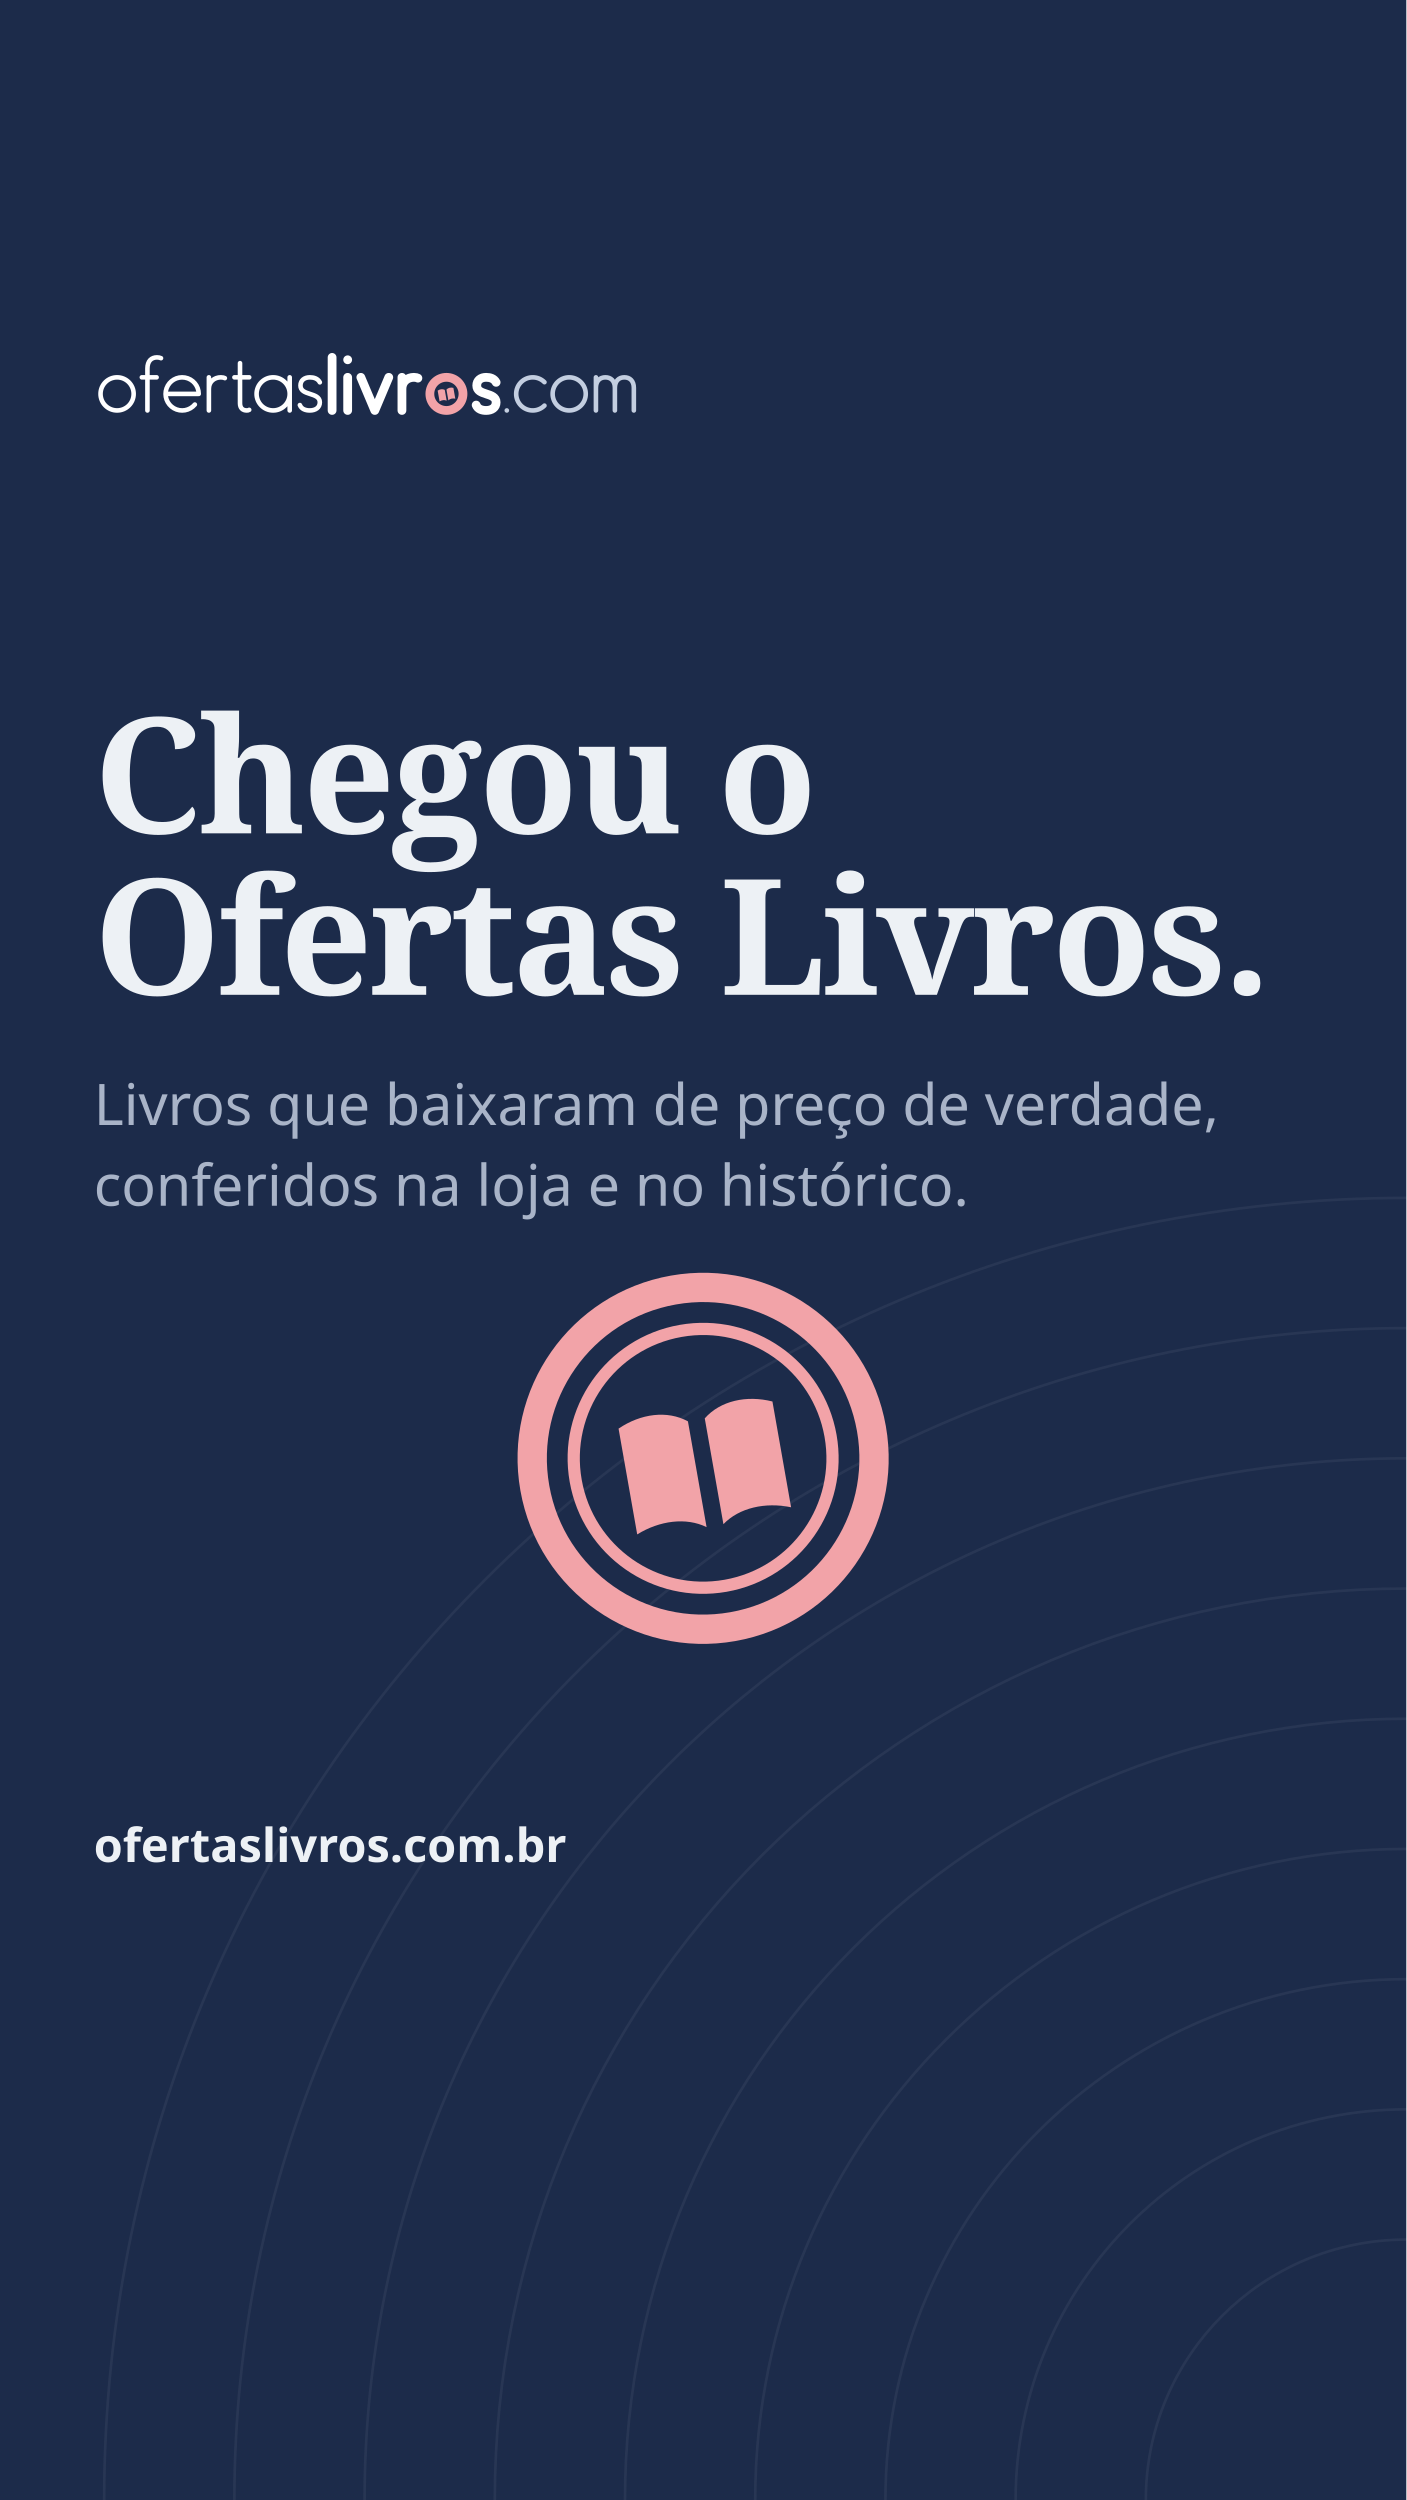
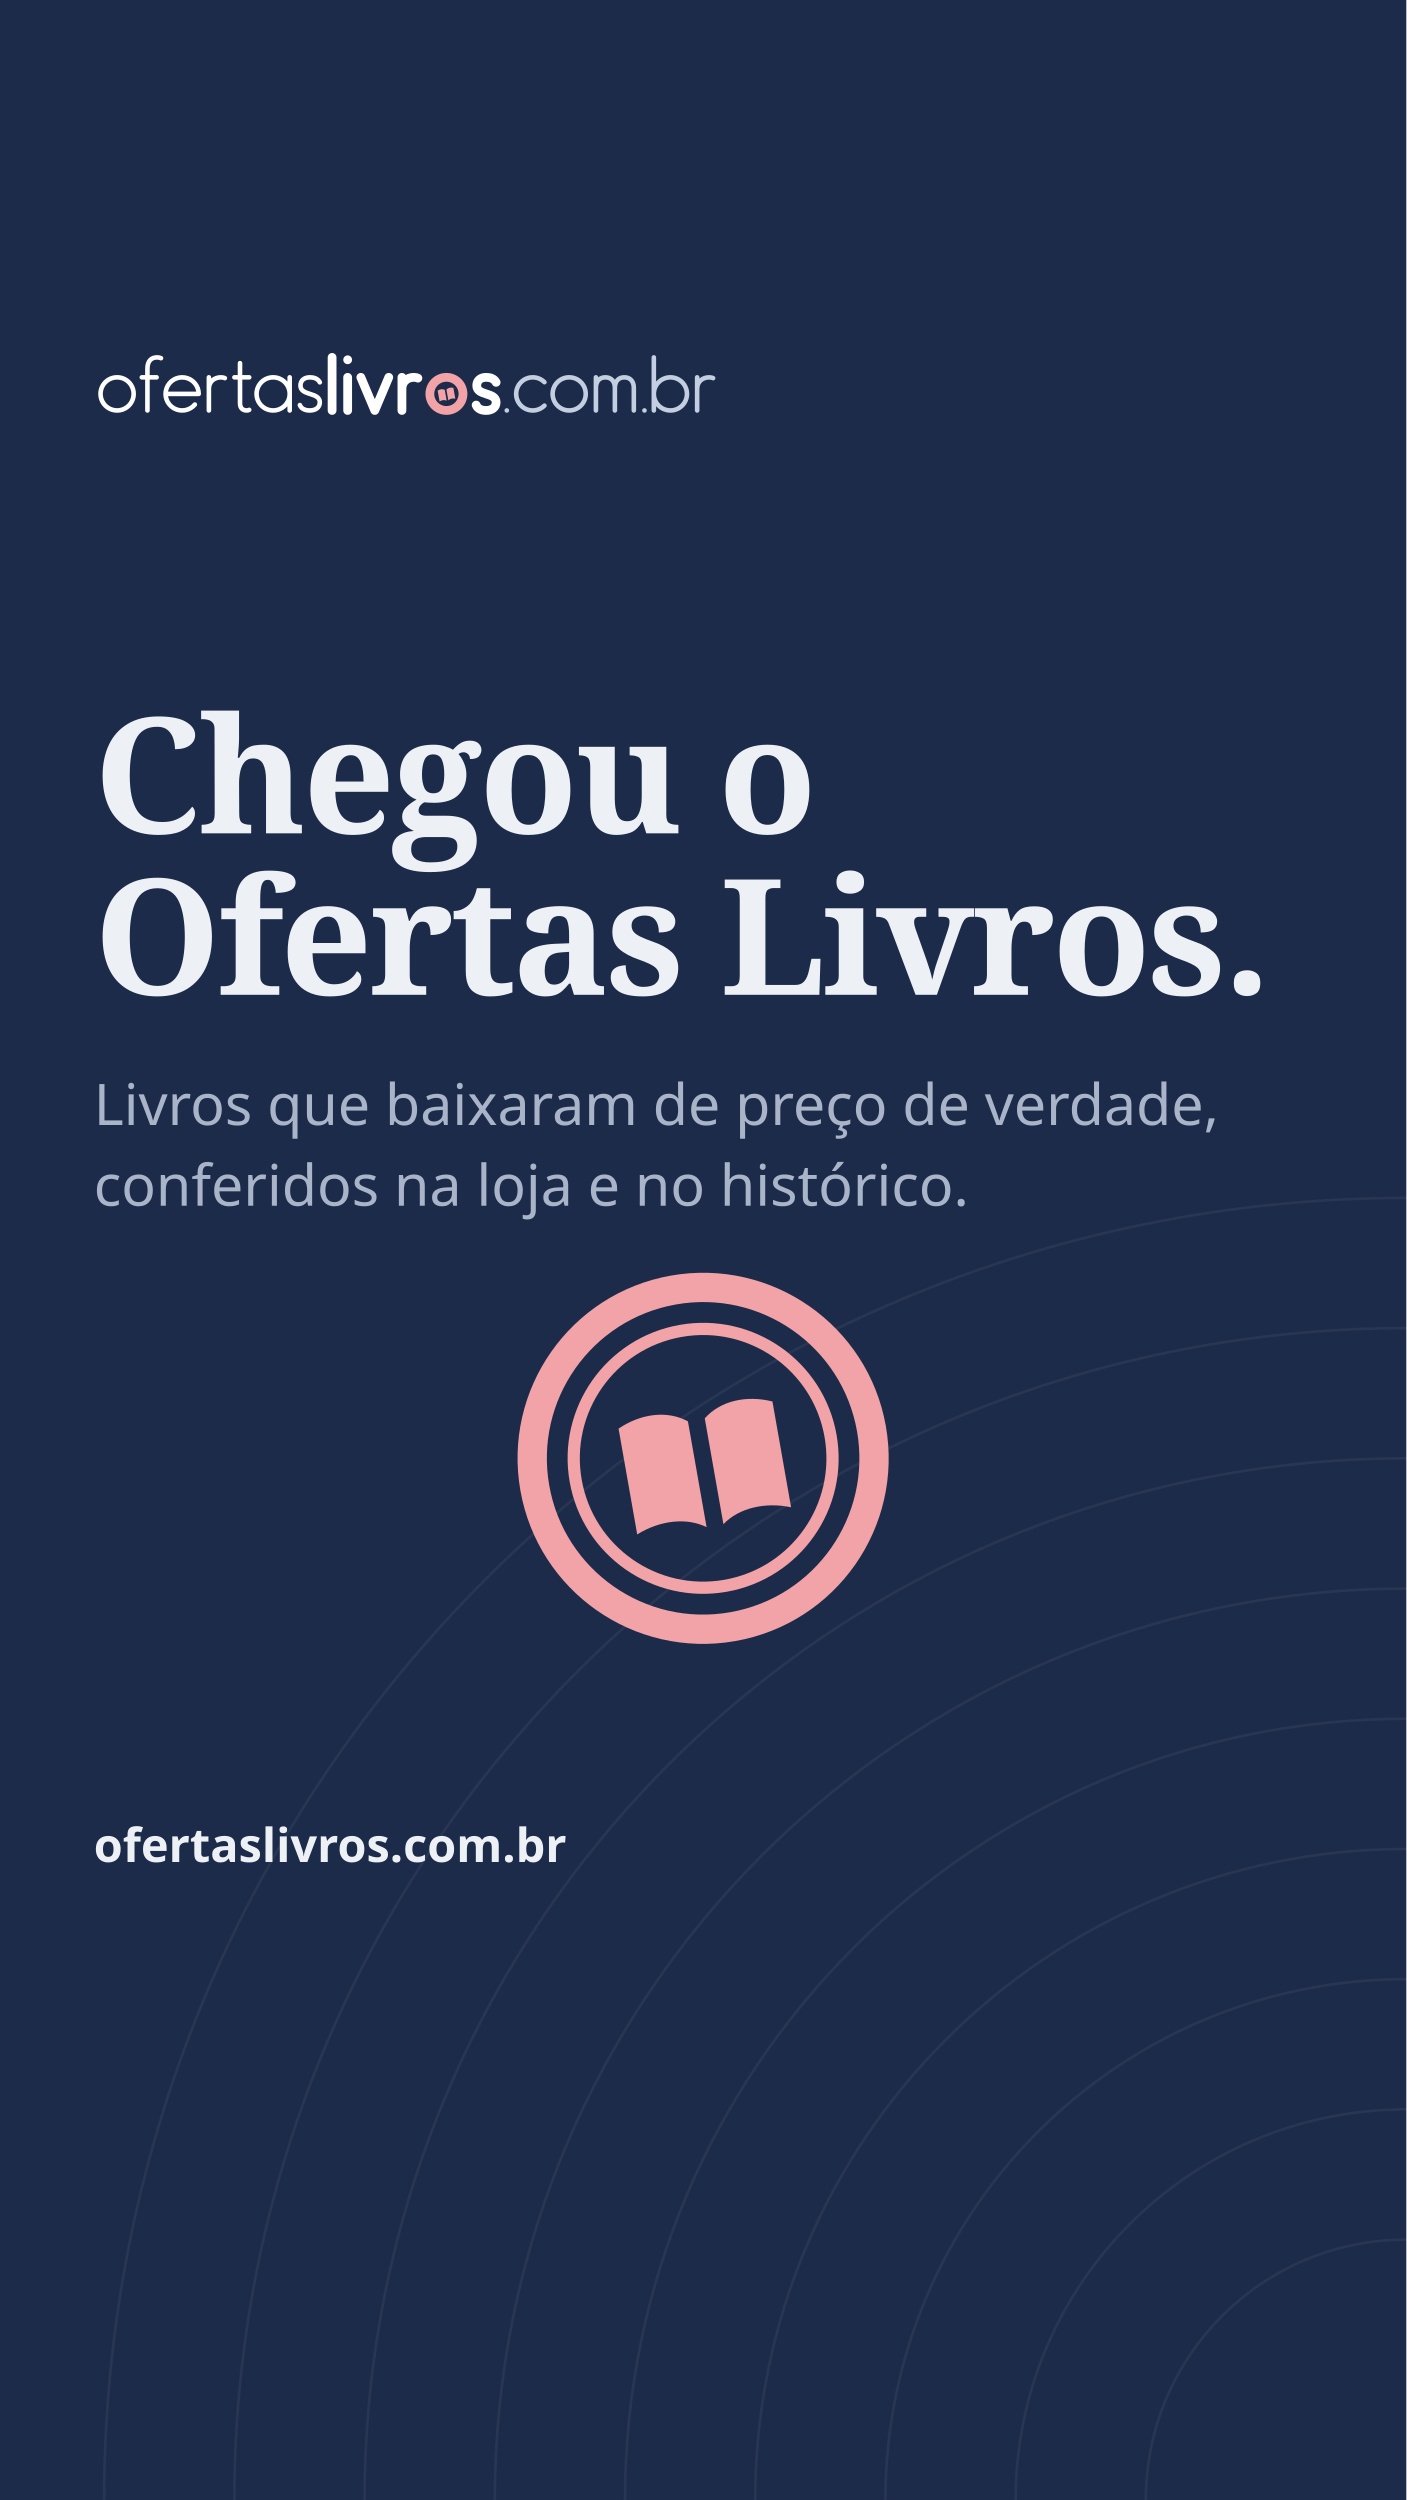
<svg xmlns="http://www.w3.org/2000/svg" width="1080" height="1920" viewBox="0 0 1080 1920" role="img" aria-label="Chegou o Ofertas Livros.">
  <style>
@font-face{font-family:"Fraunces";font-weight:100 900;src:url("../../../../static/fonts/fraunces-latin-full-normal.woff2")}
@font-face{font-family:"Fraunces";font-style:italic;font-weight:100 900;src:url("../../../../static/fonts/fraunces-latin-full-italic.woff2")}
@font-face{font-family:"Outfit";font-weight:100 900;src:url("../../../../static/fonts/outfit-latin-wght-normal.woff2")}
.f{font-family:Fraunces,Charter,Georgia,serif;font-weight:800;font-variation-settings:"SOFT" 100,"WONK" 1;letter-spacing:-.02em}
.fi{font-family:Fraunces,Charter,Georgia,serif;font-style:italic;font-weight:400;font-variation-settings:"SOFT" 100,"WONK" 1}
.s{font-family:Outfit,system-ui,sans-serif}
.up{text-transform:uppercase;letter-spacing:.06em}
</style>
  <rect width="1080" height="1920" fill="#1c2b4a" />
  <circle cx="1080" cy="1920" r="200" fill="none" stroke="#edf1f5" stroke-opacity="0.06" stroke-width="2" />
  <circle cx="1080" cy="1920" r="300" fill="none" stroke="#edf1f5" stroke-opacity="0.06" stroke-width="2" />
  <circle cx="1080" cy="1920" r="400" fill="none" stroke="#edf1f5" stroke-opacity="0.06" stroke-width="2" />
  <circle cx="1080" cy="1920" r="500" fill="none" stroke="#edf1f5" stroke-opacity="0.06" stroke-width="2" />
  <circle cx="1080" cy="1920" r="600" fill="none" stroke="#edf1f5" stroke-opacity="0.06" stroke-width="2" />
  <circle cx="1080" cy="1920" r="700" fill="none" stroke="#edf1f5" stroke-opacity="0.06" stroke-width="2" />
  <circle cx="1080" cy="1920" r="800" fill="none" stroke="#edf1f5" stroke-opacity="0.06" stroke-width="2" />
  <circle cx="1080" cy="1920" r="900" fill="none" stroke="#edf1f5" stroke-opacity="0.06" stroke-width="2" />
  <circle cx="1080" cy="1920" r="1000" fill="none" stroke="#edf1f5" stroke-opacity="0.06" stroke-width="2" />
-   <svg x="72" y="270" width="420.0" height="49.7" viewBox="-3.4 8.8 274.07 32.4" aria-label="ofertaslivros.com">
+   <svg x="72" y="270" width="477.5" height="49.7" viewBox="-3.4 8.8 311.6 32.4" aria-label="ofertaslivros.com.br">
    <path d="M 0 30 A 8.3 8.3 0 1 1 16.6 30 A 8.3 8.3 0 1 1 0 30 Z M 23.5 38.3 V 17.3 C 23.5 13.5 25.5 11.7 28.3 11.7 C 29.1 11.7 29.8 11.85 30.3 12.1 M 20.7 21.7 H 28.1 M 32.6 30 H 49.2 A 8.3 8.3 0 1 0 47.26 35.34 M 54.3 21.7 V 38.3 M 54.3 27.5 C 54.3 23.8 57.1 21.7 60.3 21.7 C 61.3 21.7 61.9 21.9 62.3 22.1 M 69.9 14.6 V 34.7 C 69.9 37.1 71.2 38.3 73.3 38.3 C 73.8 38.3 74.2 38.2 74.5 38 M 67.1 21.7 H 74.5 M 78.2 30 A 8.3 8.3 0 1 1 94.8 30 A 8.3 8.3 0 1 1 78.2 30 Z M 94.8 21.7 V 38.3 M 109.9 24.2 C 108.9 22.3 106.9 21.7 104.9 21.7 C 102.2 21.7 100.2 23.2 100.2 25.8 C 100.2 28.4 102.4 29.2 104.9 30 C 107.4 30.8 109.9 31.6 109.9 34.2 C 109.9 36.9 107.7 38.3 104.9 38.3 C 102.7 38.3 100.7 37.6 99.9 35.6" fill="none" stroke="#ffffff" stroke-width="2.3" stroke-linecap="round" stroke-linejoin="round" />
    <circle cx="173.35" cy="30" r="8.3" fill="none" stroke="#f2a3a8" stroke-width="4.4" />
    <path transform="translate(173.35 30.25) rotate(-10) scale(0.625) translate(-16 -16.6)" fill="#f2a3a8" d="M9.6 12.4C11.6 11.5 13.8 11.6 15.3 12.8V21.6C13.8 20.5 11.6 20.4 9.6 21.2ZM22.4 12.4C20.4 11.5 18.2 11.6 16.7 12.8V21.6C18.2 20.5 20.4 20.4 22.4 21.2Z" />
    <path d="M 116.05 11.7 V 38.3 M 123.85 21.7 V 38.3 M 123.85 12.9 h 0.01 M 130.45 21.7 L 137.45 38.3 L 144.45 21.7 M 151.05 21.7 V 38.3 M 151.05 27.5 C 151.05 23.8 153.85 21.7 157.05 21.7 C 158.05 21.7 158.65 21.9 159.05 22.1 M 198.25 24.2 C 197.25 22.3 195.25 21.7 193.25 21.7 C 190.55 21.7 188.55 23.2 188.55 25.8 C 188.55 28.4 190.75 29.2 193.25 30 C 195.75 30.8 198.25 31.6 198.25 34.2 C 198.25 36.9 196.05 38.3 193.25 38.3 C 191.05 38.3 189.05 37.6 188.25 35.6" fill="none" stroke="#ffffff" stroke-width="4.4" stroke-linecap="round" stroke-linejoin="round" />
    <path d="M 203.6 38.3 h 0.01 M 222.47 24.13 A 8.3 8.3 0 1 0 222.47 35.87 M 226.57 30 A 8.3 8.3 0 1 1 243.17 30 A 8.3 8.3 0 1 1 226.57 30 Z M 248.27 21.7 V 38.3 M 248.27 27 C 248.27 23.5 250.27 21.7 253.02 21.7 C 255.77 21.7 257.77 23.5 257.77 27 V 38.3 M 257.77 27 C 257.77 23.5 259.77 21.7 262.52 21.7 C 265.27 21.7 267.27 23.5 267.27 27 V 38.3" fill="none" stroke="#c3cee0" stroke-width="2.3" stroke-linecap="round" stroke-linejoin="round" />
+     <path d="M 272.6 38.3 h 0.01 M 277.3 11.7 V 38.3 M 277.3 30 A 8.3 8.3 0 1 1 293.9 30 A 8.3 8.3 0 1 1 277.3 30 Z M 299 21.7 V 38.3 M 299 27.5 C 299 23.8 301.8 21.7 305 21.7 C 306 21.7 306.6 21.9 307 22.1" fill="none" stroke="#c3cee0" stroke-width="2.3" stroke-linecap="round" stroke-linejoin="round" />
  </svg>
  <text class="f" x="72" y="640" font-size="124" fill="#edf1f5" text-anchor="start">
    <tspan x="72" dy="0">Chegou o</tspan>
    <tspan x="72" dy="124">Ofertas Livros.</tspan>
  </text>
  <text class="s" x="72" y="864" font-size="44" fill="#a9b4c8" font-weight="400" text-anchor="start">
    <tspan x="72" dy="0">Livros que baixaram de preço de verdade,</tspan>
    <tspan x="72" dy="62">conferidos na loja e no histórico.</tspan>
  </text>
  <g transform="translate(390.0 970.0) scale(9.375) rotate(-10 16 16)">
    <circle cx="16" cy="16" r="14" fill="none" stroke="#f2a3a8" stroke-width="2.4" />
    <circle cx="16" cy="16" r="10.6" fill="none" stroke="#f2a3a8" stroke-width="1.0" />
    <path fill="#f2a3a8" d="M9.6 12.4C11.6 11.5 13.8 11.6 15.3 12.8V21.6C13.8 20.5 11.6 20.4 9.6 21.2ZM22.4 12.4C20.4 11.5 18.2 11.6 16.7 12.8V21.6C18.2 20.5 20.4 20.4 22.4 21.2Z" />
  </g>
  <text class="s" x="72" y="1430" font-size="36" fill="#edf1f5" font-weight="600" text-anchor="start">
    <tspan x="72" dy="0">ofertaslivros.com.br</tspan>
  </text>
</svg>
